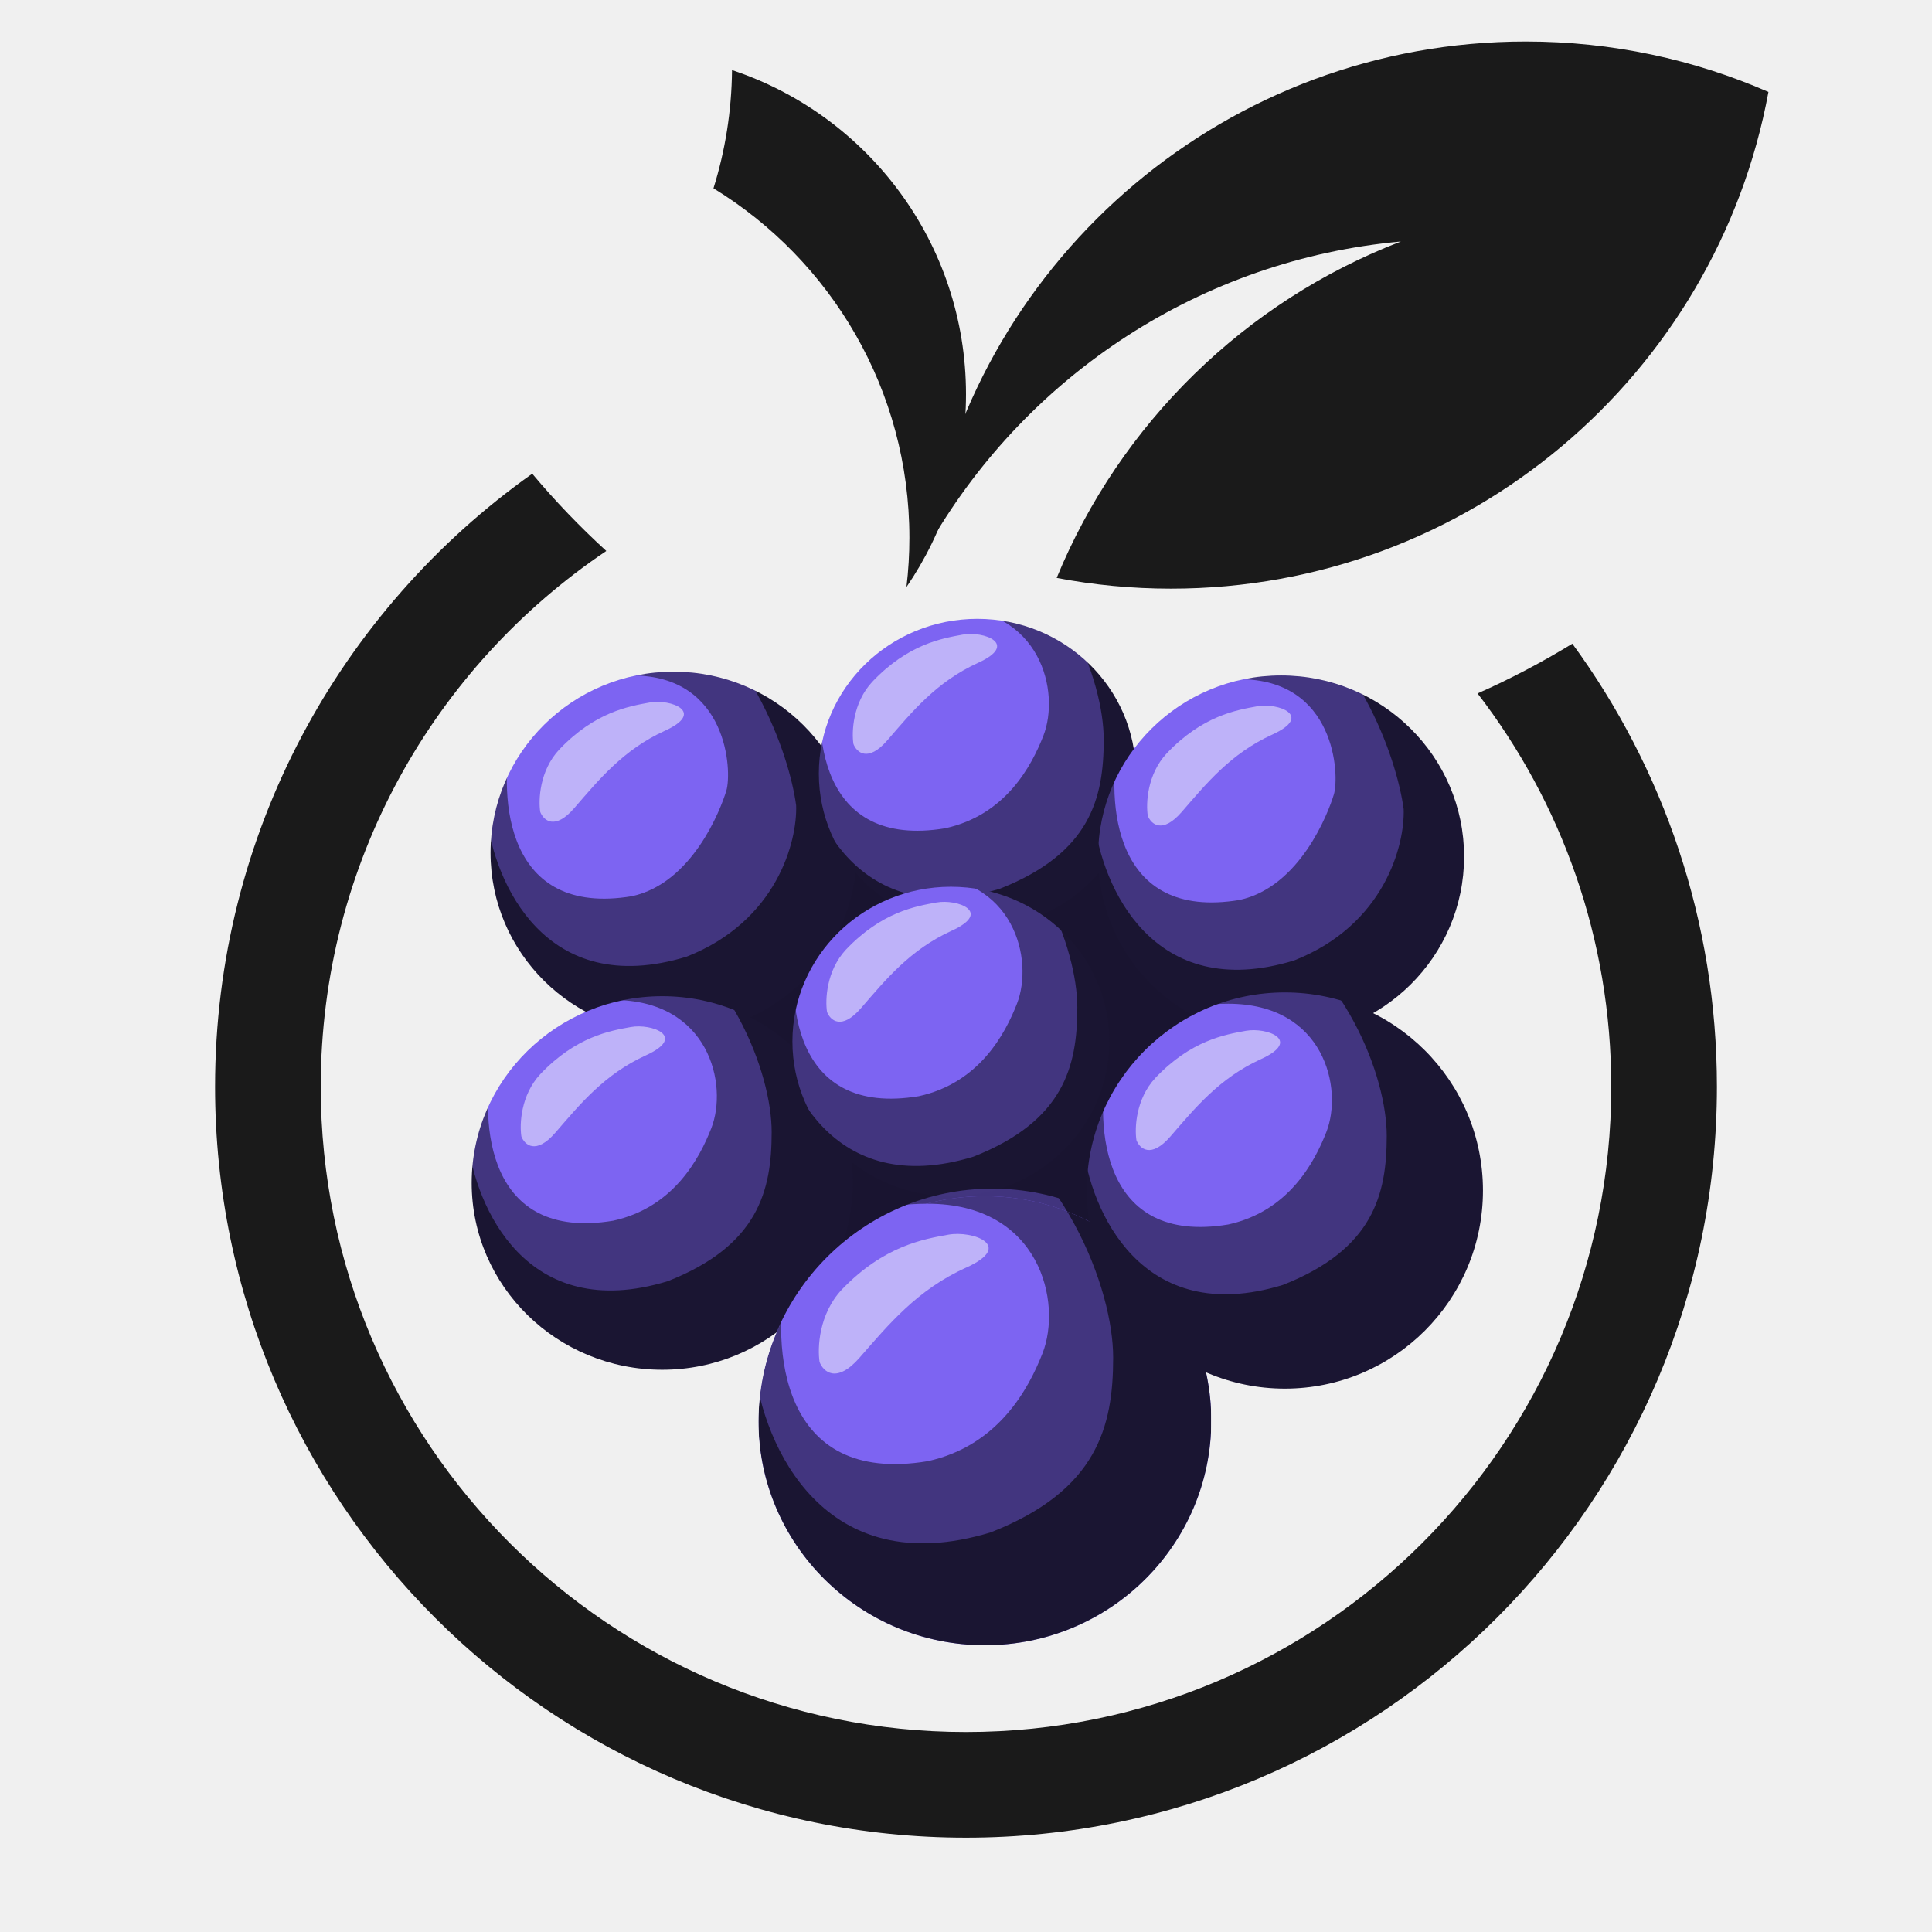
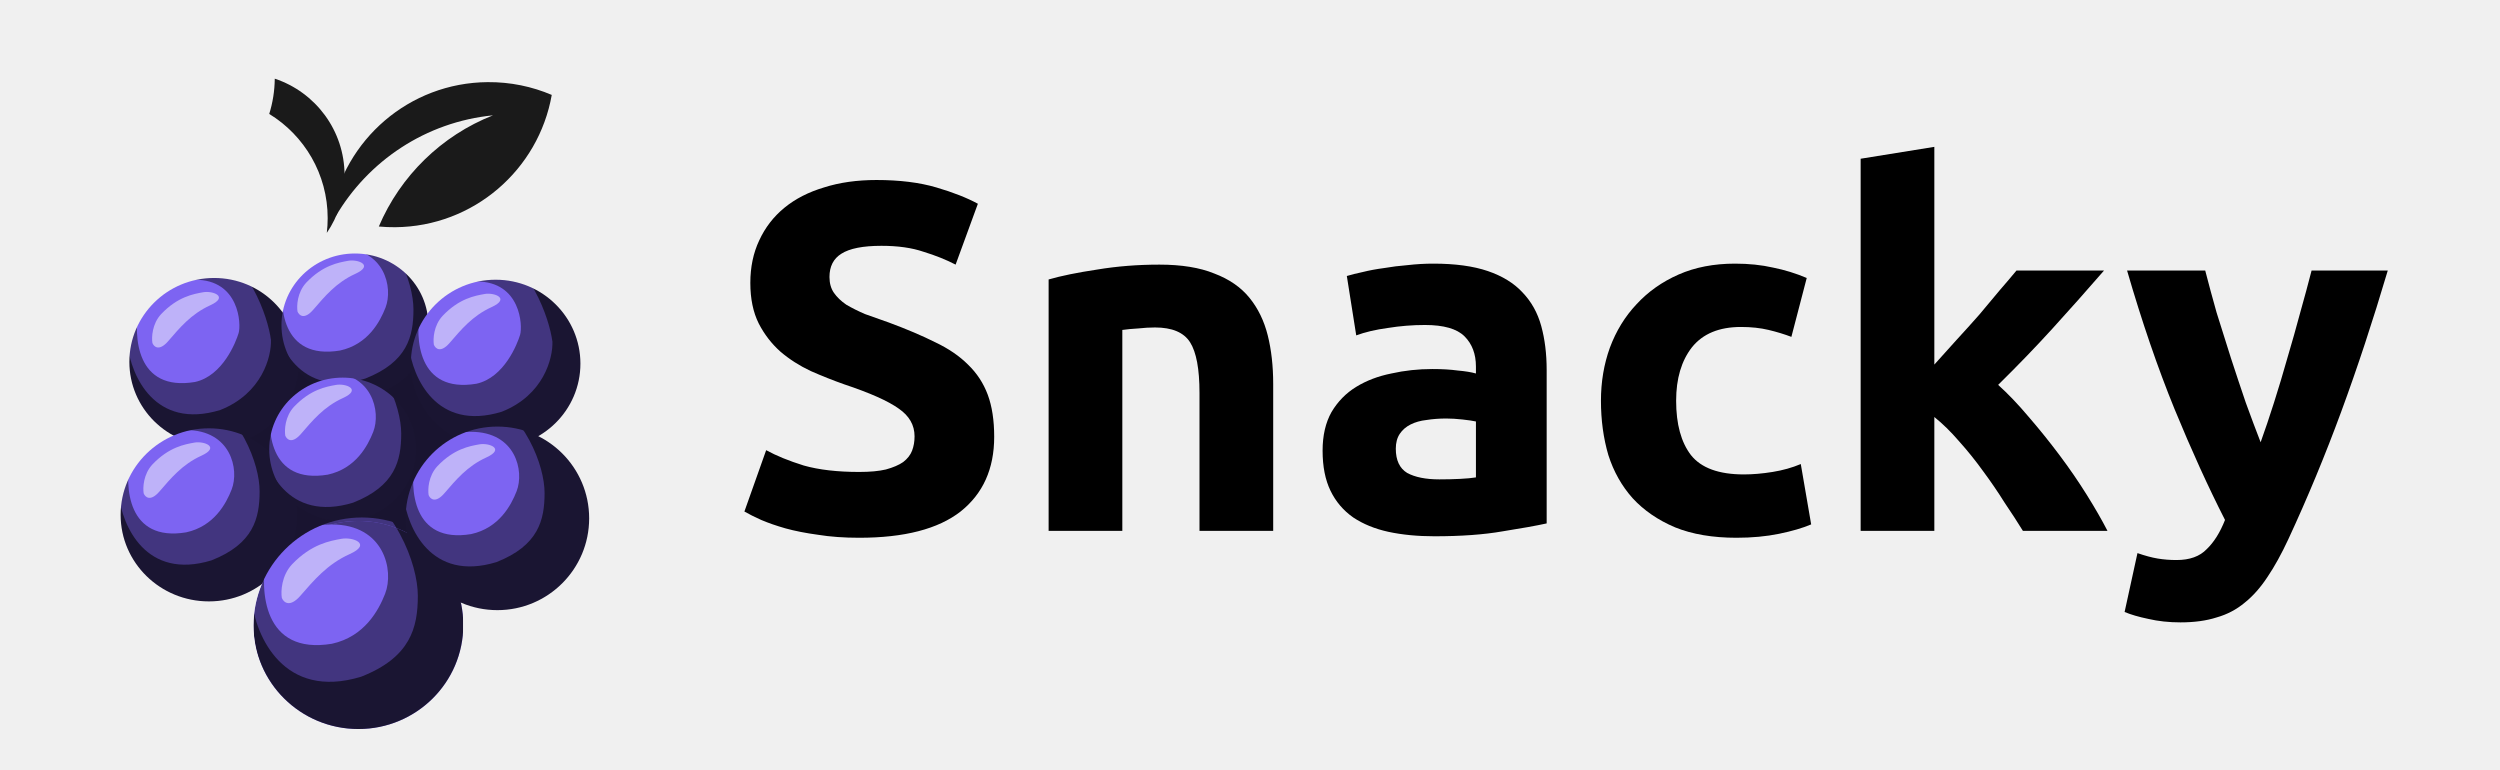
- <svg xmlns="http://www.w3.org/2000/svg" width="512" height="512" viewBox="0 0 512 512" fill="none">
-   <path fill-rule="evenodd" clip-rule="evenodd" d="M416.684 170.581C408.647 175.507 400.261 179.918 391.57 183.767C413.788 212.621 427 248.768 427 288C427 382.441 350.441 459 256 459C161.559 459 85 382.441 85 288C85 228.851 115.031 176.717 160.678 146.012C153.694 139.629 147.134 132.79 141.046 125.541C90.191 161.59 57 220.919 57 288C57 397.905 146.095 487 256 487C365.905 487 455 397.905 455 288C455 244.086 440.776 203.495 416.684 170.581Z" fill="#1A1A1A" />
-   <path fill-rule="evenodd" clip-rule="evenodd" d="M193.995 18.577C193.889 29.478 192.175 39.995 189.079 49.902C220.221 68.971 241 103.309 241 142.5C241 146.925 240.735 151.289 240.22 155.576C250.176 141.039 256 123.45 256 104.5C256 64.474 230.016 30.516 193.995 18.577Z" fill="#1A1A1A" />
-   <path fill-rule="evenodd" clip-rule="evenodd" d="M310.328 156C389.217 156 454.854 99.261 468.656 24.365C448.954 15.768 427.198 11 404.328 11C325.439 11 259.803 67.739 246 142.635C246.329 142.778 246.658 142.921 246.988 143.062C272.59 99.365 318.206 68.817 371.252 64C329.937 79.88 296.827 112.302 280.031 153.154C289.844 155.022 299.972 156 310.328 156Z" fill="#1A1A1A" />
-   <ellipse cx="251.5" cy="275" rx="67.5" ry="67" fill="#7D64F2" />
-   <ellipse cx="251.5" cy="275" rx="67.5" ry="67" fill="black" fill-opacity="0.8" />
-   <mask id="mask0_723_211" style="mask-type:alpha" maskUnits="userSpaceOnUse" x="130" y="178" width="97" height="96">
-     <ellipse cx="178.5" cy="226" rx="48.5" ry="48" fill="#7D64F2" />
+ <svg xmlns="http://www.w3.org/2000/svg" width="1430" height="440" viewBox="0 0 1430 440" fill="none">
+   <path fill-rule="evenodd" clip-rule="evenodd" d="M157.165 45C157.097 52.019 155.993 58.791 154 65.17C174.052 77.448 187.431 99.558 187.431 124.793C187.431 127.642 187.261 130.452 186.929 133.212C193.34 123.852 197.09 112.527 197.09 100.325C197.09 74.552 180.358 52.688 157.165 45Z" fill="#1A1A1A" />
+   <path fill-rule="evenodd" clip-rule="evenodd" d="M226.063 129.965C270.977 129.603 308.086 96.998 315.6 54.294C304.344 49.49 291.935 46.875 278.915 46.98C234.001 47.342 196.892 79.946 189.377 122.65C190.256 123.025 191.141 123.387 192.033 123.735C210.586 92.046 243.538 69.774 281.986 65.97C252.586 77.543 228.995 100.596 216.686 129.567C219.77 129.855 222.898 129.99 226.063 129.965Z" fill="#1A1A1A" />
+   <ellipse cx="195.5" cy="256" rx="67.5" ry="67" fill="#7D64F2" />
+   <ellipse cx="195.5" cy="256" rx="67.5" ry="67" fill="black" fill-opacity="0.8" />
+   <mask id="mask0_726_212" style="mask-type:alpha" maskUnits="userSpaceOnUse" x="74" y="159" width="97" height="96">
+     <ellipse cx="122.5" cy="207" rx="48.5" ry="48" fill="#7D64F2" />
  </mask>
-   <g mask="url(#mask0_723_211)">
-     <ellipse cx="176.5" cy="225.5" rx="56.5" ry="58.5" fill="#7D64F2" />
-     <ellipse cx="176.5" cy="225.5" rx="56.5" ry="58.5" fill="black" fill-opacity="0.79" />
-     <path opacity="0.4" d="M181.991 253.521C144.397 265.037 131 233.644 129 216.508C132.166 189.263 145.197 138.575 171.992 153.792C198.788 169.008 209.153 199.887 210.986 213.424C211.319 222.849 205.986 244.062 181.991 253.521Z" fill="#7D64F2" />
-     <path d="M167.5 237.5C133.9 243.1 132.167 211.5 135.5 195C137.667 189.667 147.1 179 167.5 179C193 179 194 204.5 192.5 209.5C191 214.5 183.5 234 167.5 237.5Z" fill="#7D64F2" />
-     <path opacity="0.5" d="M152.171 214.171C146.971 220.171 144.005 217.338 143.171 215.171C142.671 212.004 142.971 204.271 148.171 198.671C157.671 188.671 166.671 187.171 172.171 186.171C177.671 185.171 187.171 188.671 176.171 193.671C165.171 198.671 158.671 206.671 152.171 214.171Z" fill="white" />
+   <g mask="url(#mask0_726_212)">
+     <ellipse cx="120.5" cy="206.5" rx="56.5" ry="58.5" fill="#7D64F2" />
+     <ellipse cx="120.5" cy="206.5" rx="56.5" ry="58.5" fill="black" fill-opacity="0.79" />
+     <path opacity="0.4" d="M125.991 234.521C88.397 246.037 75 214.644 73 197.508C76.166 170.263 89.197 119.575 115.992 134.792C142.788 150.008 153.153 180.887 154.986 194.424C155.319 203.849 149.986 225.062 125.991 234.521Z" fill="#7D64F2" />
+     <path d="M111.5 218.5C77.9 224.1 76.166 192.5 79.5 176C81.667 170.667 91.1 160 111.5 160C137 160 138 185.5 136.5 190.5C135 195.5 127.5 215 111.5 218.5Z" fill="#7D64F2" />
+     <path opacity="0.5" d="M96.171 195.171C90.971 201.171 88.005 198.338 87.171 196.171C86.671 193.004 86.971 185.271 92.171 179.671C101.671 169.671 110.671 168.171 116.171 167.171C121.671 166.171 131.171 169.671 120.171 174.671C109.171 179.671 102.671 187.671 96.171 195.171Z" fill="white" />
  </g>
-   <mask id="mask1_723_211" style="mask-type:alpha" maskUnits="userSpaceOnUse" x="217" y="164" width="84" height="82">
-     <ellipse cx="259" cy="205" rx="42" ry="41" fill="#7D64F2" />
+   <mask id="mask1_726_212" style="mask-type:alpha" maskUnits="userSpaceOnUse" x="161" y="145" width="84" height="82">
+     <ellipse cx="203" cy="186" rx="42" ry="41" fill="#7D64F2" />
  </mask>
-   <g mask="url(#mask1_723_211)">
-     <ellipse cx="259.5" cy="207.5" rx="45.5" ry="44.5" fill="#7D64F2" />
-     <ellipse cx="259.5" cy="207.5" rx="45.5" ry="44.5" fill="black" fill-opacity="0.79" />
-     <path opacity="0.4" d="M264.991 235.521C227.397 247.037 214 215.644 212 198.508C215.166 171.263 228.197 120.575 254.992 135.792C281.788 151.008 292.5 180.5 292.5 196C292.5 211.5 288.986 226.062 264.991 235.521Z" fill="#7D64F2" />
-     <path d="M250.5 219.5C216.9 225.1 215.167 193.5 218.5 177C220.667 171.667 230.1 161 250.5 161C276 161 281 183.5 276.5 195C273.37 203 266.5 216 250.5 219.5Z" fill="#7D64F2" />
-     <path opacity="0.5" d="M235.171 196.171C229.971 202.171 227.005 199.338 226.171 197.171C225.671 194.004 225.971 186.271 231.171 180.671C240.671 170.671 249.671 169.171 255.171 168.171C260.671 167.171 270.171 170.671 259.171 175.671C248.171 180.671 241.671 188.671 235.171 196.171Z" fill="white" />
+   <g mask="url(#mask1_726_212)">
+     <ellipse cx="203.5" cy="188.5" rx="45.5" ry="44.5" fill="#7D64F2" />
+     <ellipse cx="203.5" cy="188.5" rx="45.5" ry="44.5" fill="black" fill-opacity="0.79" />
+     <path opacity="0.4" d="M208.991 216.521C171.397 228.037 158 196.644 156 179.508C159.166 152.263 172.197 101.575 198.992 116.792C225.788 132.008 236.5 161.5 236.5 177C236.5 192.5 232.986 207.062 208.991 216.521Z" fill="#7D64F2" />
+     <path d="M194.5 200.5C160.9 206.1 159.167 174.5 162.5 158C164.667 152.667 174.1 142 194.5 142C220 142 225 164.5 220.5 176C217.37 184 210.5 197 194.5 200.5Z" fill="#7D64F2" />
+     <path opacity="0.5" d="M179.171 177.171C173.971 183.171 171.005 180.338 170.171 178.171C169.671 175.004 169.971 167.271 175.171 161.671C184.671 151.671 193.671 150.171 199.171 149.171C204.671 148.171 214.171 151.671 203.171 156.671C192.171 161.671 185.671 169.671 179.171 177.171Z" fill="white" />
  </g>
-   <mask id="mask2_723_211" style="mask-type:alpha" maskUnits="userSpaceOnUse" x="125" y="264" width="101" height="99">
-     <ellipse cx="175.5" cy="313.5" rx="50.5" ry="49.5" fill="#7D64F2" />
+   <mask id="mask2_726_212" style="mask-type:alpha" maskUnits="userSpaceOnUse" x="69" y="245" width="101" height="99">
+     <ellipse cx="119.5" cy="294.5" rx="50.5" ry="49.5" fill="#7D64F2" />
  </mask>
-   <g mask="url(#mask2_723_211)">
-     <ellipse cx="171.5" cy="311.5" rx="56.5" ry="58.5" fill="#7D64F2" />
-     <ellipse cx="171.5" cy="311.5" rx="56.5" ry="58.5" fill="black" fill-opacity="0.79" />
-     <path opacity="0.4" d="M176.991 339.521C139.397 351.037 126 319.644 124 302.508C127.166 275.263 140.197 224.575 166.992 239.792C193.788 255.008 204.5 284.5 204.5 300C204.5 315.5 200.986 330.062 176.991 339.521Z" fill="#7D64F2" />
-     <path d="M162.5 323.5C128.9 329.1 127.167 297.5 130.5 281C132.667 275.667 142.1 265 162.5 265C188 265 193 287.5 188.5 299C185.37 307 178.5 320 162.5 323.5Z" fill="#7D64F2" />
-     <path opacity="0.5" d="M147.171 300.171C141.971 306.171 139.005 303.338 138.171 301.171C137.671 298.004 137.971 290.271 143.171 284.671C152.671 274.671 161.671 273.171 167.171 272.171C172.671 271.171 182.171 274.671 171.171 279.671C160.171 284.671 153.671 292.671 147.171 300.171Z" fill="white" />
+   <g mask="url(#mask2_726_212)">
+     <ellipse cx="115.5" cy="292.5" rx="56.5" ry="58.5" fill="#7D64F2" />
+     <ellipse cx="115.5" cy="292.5" rx="56.5" ry="58.5" fill="black" fill-opacity="0.79" />
+     <path opacity="0.4" d="M120.991 320.521C83.397 332.037 70 300.644 68 283.508C71.166 256.263 84.197 205.575 110.992 220.792C137.788 236.008 148.5 265.5 148.5 281C148.5 296.5 144.986 311.062 120.991 320.521Z" fill="#7D64F2" />
+     <path d="M106.5 304.5C72.9 310.1 71.166 278.5 74.5 262C76.667 256.667 86.1 246 106.5 246C132 246 137 268.5 132.5 280C129.37 288 122.5 301 106.5 304.5Z" fill="#7D64F2" />
+     <path opacity="0.5" d="M91.171 281.171C85.971 287.171 83.005 284.338 82.171 282.171C81.671 279.004 81.971 271.271 87.171 265.671C96.671 255.671 105.671 254.171 111.171 253.171C116.671 252.171 126.171 255.671 115.171 260.671C104.171 265.671 97.671 273.671 91.171 281.171Z" fill="white" />
  </g>
-   <mask id="mask3_723_211" style="mask-type:alpha" maskUnits="userSpaceOnUse" x="291" y="179" width="97" height="96">
-     <ellipse cx="339.5" cy="227" rx="48.5" ry="48" fill="#7D64F2" />
+   <mask id="mask3_726_212" style="mask-type:alpha" maskUnits="userSpaceOnUse" x="235" y="160" width="97" height="96">
+     <ellipse cx="283.5" cy="208" rx="48.5" ry="48" fill="#7D64F2" />
  </mask>
-   <g mask="url(#mask3_723_211)">
-     <ellipse cx="337.5" cy="226.5" rx="56.5" ry="58.5" fill="#7D64F2" />
-     <ellipse cx="337.5" cy="226.5" rx="56.5" ry="58.5" fill="black" fill-opacity="0.79" />
-     <path opacity="0.4" d="M342.991 254.521C305.397 266.037 292 234.644 290 217.508C293.166 190.263 306.197 139.575 332.992 154.792C359.788 170.008 370.153 200.887 371.986 214.424C372.319 223.849 366.986 245.062 342.991 254.521Z" fill="#7D64F2" />
-     <path d="M328.5 238.5C294.9 244.1 293.167 212.5 296.5 196C298.667 190.667 308.1 180 328.5 180C354 180 355 205.5 353.5 210.5C352 215.5 344.5 235 328.5 238.5Z" fill="#7D64F2" />
-     <path opacity="0.5" d="M313.171 215.171C307.971 221.171 305.005 218.338 304.171 216.171C303.671 213.004 303.971 205.271 309.171 199.671C318.671 189.671 327.671 188.171 333.171 187.171C338.671 186.171 348.171 189.671 337.171 194.671C326.171 199.671 319.671 207.671 313.171 215.171Z" fill="white" />
+   <g mask="url(#mask3_726_212)">
+     <ellipse cx="281.5" cy="207.5" rx="56.5" ry="58.5" fill="#7D64F2" />
+     <ellipse cx="281.5" cy="207.5" rx="56.5" ry="58.5" fill="black" fill-opacity="0.79" />
+     <path opacity="0.4" d="M286.991 235.521C249.397 247.037 236 215.644 234 198.508C237.166 171.263 250.197 120.575 276.992 135.792C303.788 151.008 314.153 181.887 315.986 195.424C316.319 204.849 310.986 226.062 286.991 235.521Z" fill="#7D64F2" />
+     <path d="M272.5 219.5C238.9 225.1 237.167 193.5 240.5 177C242.667 171.667 252.1 161 272.5 161C298 161 299 186.5 297.5 191.5C296 196.5 288.5 216 272.5 219.5Z" fill="#7D64F2" />
+     <path opacity="0.5" d="M257.171 196.171C251.971 202.171 249.005 199.338 248.171 197.171C247.671 194.004 247.971 186.271 253.171 180.671C262.671 170.671 271.671 169.171 277.171 168.171C282.671 167.171 292.171 170.671 281.171 175.671C270.171 180.671 263.671 188.671 257.171 196.171Z" fill="white" />
  </g>
-   <mask id="mask4_723_211" style="mask-type:alpha" maskUnits="userSpaceOnUse" x="210" y="235" width="84" height="82">
-     <ellipse cx="252" cy="276" rx="42" ry="41" fill="#7D64F2" />
+   <mask id="mask4_726_212" style="mask-type:alpha" maskUnits="userSpaceOnUse" x="154" y="216" width="84" height="82">
+     <ellipse cx="196" cy="257" rx="42" ry="41" fill="#7D64F2" />
  </mask>
-   <g mask="url(#mask4_723_211)">
-     <ellipse cx="252.5" cy="278.5" rx="45.5" ry="44.5" fill="#7D64F2" />
-     <ellipse cx="252.5" cy="278.5" rx="45.5" ry="44.5" fill="black" fill-opacity="0.79" />
-     <path opacity="0.4" d="M257.991 306.521C220.397 318.037 207 286.644 205 269.508C208.166 242.263 221.197 191.575 247.992 206.792C274.788 222.008 285.5 251.5 285.5 267C285.5 282.5 281.986 297.062 257.991 306.521Z" fill="#7D64F2" />
-     <path d="M243.5 290.5C209.9 296.1 208.167 264.5 211.5 248C213.667 242.667 223.1 232 243.5 232C269 232 274 254.5 269.5 266C266.37 274 259.5 287 243.5 290.5Z" fill="#7D64F2" />
-     <path opacity="0.5" d="M228.171 267.171C222.971 273.171 220.005 270.338 219.171 268.171C218.671 265.004 218.971 257.271 224.171 251.671C233.671 241.671 242.671 240.171 248.171 239.171C253.671 238.171 263.171 241.671 252.171 246.671C241.171 251.671 234.671 259.671 228.171 267.171Z" fill="white" />
+   <g mask="url(#mask4_726_212)">
+     <ellipse cx="196.5" cy="259.5" rx="45.5" ry="44.5" fill="#7D64F2" />
+     <ellipse cx="196.5" cy="259.5" rx="45.5" ry="44.5" fill="black" fill-opacity="0.79" />
+     <path opacity="0.4" d="M201.991 287.521C164.397 299.037 151 267.644 149 250.508C152.166 223.263 165.197 172.575 191.992 187.792C218.788 203.008 229.5 232.5 229.5 248C229.5 263.5 225.986 278.062 201.991 287.521Z" fill="#7D64F2" />
+     <path d="M187.5 271.5C153.9 277.1 152.167 245.5 155.5 229C157.667 223.667 167.1 213 187.5 213C213 213 218 235.5 213.5 247C210.37 255 203.5 268 187.5 271.5Z" fill="#7D64F2" />
+     <path opacity="0.5" d="M172.171 248.171C166.971 254.171 164.005 251.338 163.171 249.171C162.671 246.004 162.971 238.271 168.171 232.671C177.671 222.671 186.671 221.171 192.171 220.171C197.671 219.171 207.171 222.671 196.171 227.671C185.171 232.671 178.671 240.671 172.171 248.171Z" fill="white" />
  </g>
-   <g clip-path="url(#clip0_723_211)">
-     <mask id="mask5_723_211" style="mask-type:alpha" maskUnits="userSpaceOnUse" x="201" y="315" width="124" height="124">
-       <circle cx="263" cy="377" r="62" fill="#7D64F2" />
+   <g clip-path="url(#clip0_726_212)">
+     <mask id="mask5_726_212" style="mask-type:alpha" maskUnits="userSpaceOnUse" x="145" y="296" width="124" height="124">
+       <circle cx="207" cy="358" r="62" fill="#7D64F2" />
    </mask>
-     <g mask="url(#mask5_723_211)">
-       <ellipse cx="261" cy="376.5" rx="60" ry="59.5" fill="#7D64F2" />
-       <ellipse cx="261" cy="376.5" rx="60" ry="59.5" fill="black" fill-opacity="0.79" />
-       <path opacity="0.4" d="M262.536 406.096C218.171 419.586 202.36 382.812 200 362.738C203.736 330.822 219.115 271.445 250.736 289.27C282.358 307.095 295 341.643 295 359.8C295 377.957 290.854 395.016 262.536 406.096Z" fill="#7D64F2" />
-       <path d="M245.839 387.234C206.51 393.766 204.481 356.908 208.383 337.662C210.919 331.442 221.961 319 245.839 319C275.686 319 281.539 345.244 276.272 358.657C272.608 367.989 264.567 383.152 245.839 387.234Z" fill="#7D64F2" />
-       <path opacity="0.5" d="M227.791 359.808C221.673 366.796 218.182 363.496 217.202 360.973C216.613 357.285 216.966 348.279 223.085 341.757C234.262 330.111 244.852 328.364 251.323 327.199C257.794 326.035 268.972 330.111 256.03 335.934C243.087 341.757 235.439 351.073 227.791 359.808Z" fill="white" />
+     <g mask="url(#mask5_726_212)">
+       <ellipse cx="205" cy="357.5" rx="60" ry="59.5" fill="#7D64F2" />
+       <ellipse cx="205" cy="357.5" rx="60" ry="59.5" fill="black" fill-opacity="0.79" />
+       <path opacity="0.4" d="M206.536 387.096C162.171 400.586 146.36 363.812 144 343.738C147.736 311.822 163.115 252.445 194.736 270.27C226.358 288.095 239 322.643 239 340.8C239 358.957 234.854 376.016 206.536 387.096Z" fill="#7D64F2" />
+       <path d="M189.839 368.234C150.51 374.766 148.481 337.908 152.383 318.662C154.919 312.442 165.961 300 189.839 300C219.686 300 225.539 326.244 220.272 339.657C216.608 348.989 208.567 364.152 189.839 368.234Z" fill="#7D64F2" />
+       <path opacity="0.5" d="M171.791 340.808C165.673 347.796 162.182 344.496 161.202 341.973C160.613 338.285 160.966 329.279 167.085 322.757C178.262 311.111 188.852 309.364 195.323 308.199C201.794 307.035 212.972 311.111 200.03 316.934C187.087 322.757 179.439 332.073 171.791 340.808Z" fill="white" />
    </g>
  </g>
-   <mask id="mask6_723_211" style="mask-type:alpha" maskUnits="userSpaceOnUse" x="288" y="263" width="105" height="105">
-     <circle cx="340.5" cy="315.5" r="52.5" fill="#7D64F2" />
+   <mask id="mask6_726_212" style="mask-type:alpha" maskUnits="userSpaceOnUse" x="232" y="244" width="105" height="105">
+     <circle cx="284.5" cy="296.5" r="52.5" fill="#7D64F2" />
  </mask>
-   <g mask="url(#mask6_723_211)">
-     <ellipse cx="337" cy="315" rx="59" ry="61" fill="#7D64F2" />
-     <ellipse cx="337" cy="315" rx="59" ry="61" fill="black" fill-opacity="0.79" />
-     <path opacity="0.4" d="M339.991 340.521C302.397 352.037 289 320.644 287 303.508C290.166 276.263 303.197 225.575 329.992 240.792C356.788 256.008 367.5 285.5 367.5 301C367.5 316.5 363.986 331.062 339.991 340.521Z" fill="#7D64F2" />
-     <path d="M325.5 324.5C291.9 330.1 290.167 298.5 293.5 282C295.667 276.667 305.1 266 325.5 266C351 266 356 288.5 351.5 300C348.37 308 341.5 321 325.5 324.5Z" fill="#7D64F2" />
-     <path opacity="0.5" d="M310.171 301.171C304.971 307.171 302.005 304.338 301.171 302.171C300.671 299.004 300.971 291.271 306.171 285.671C315.671 275.671 324.671 274.171 330.171 273.171C335.671 272.171 345.171 275.671 334.171 280.671C323.171 285.671 316.671 293.671 310.171 301.171Z" fill="white" />
+   <g mask="url(#mask6_726_212)">
+     <ellipse cx="281" cy="296" rx="59" ry="61" fill="#7D64F2" />
+     <ellipse cx="281" cy="296" rx="59" ry="61" fill="black" fill-opacity="0.79" />
+     <path opacity="0.4" d="M283.991 321.521C246.397 333.037 233 301.644 231 284.508C234.166 257.263 247.197 206.575 273.992 221.792C300.788 237.008 311.5 266.5 311.5 282C311.5 297.5 307.986 312.062 283.991 321.521Z" fill="#7D64F2" />
+     <path d="M269.5 305.5C235.9 311.1 234.167 279.5 237.5 263C239.667 257.667 249.1 247 269.5 247C295 247 300 269.5 295.5 281C292.37 289 285.5 302 269.5 305.5Z" fill="#7D64F2" />
+     <path opacity="0.5" d="M254.171 282.171C248.971 288.171 246.005 285.338 245.171 283.171C244.671 280.004 244.971 272.271 250.171 266.671C259.671 256.671 268.671 255.171 274.171 254.171C279.671 253.171 289.171 256.671 278.171 261.671C267.171 266.671 260.671 274.671 254.171 282.171Z" fill="white" />
  </g>
+   <path d="M491.438 269.956C497.662 269.956 502.755 269.485 506.716 268.541C510.866 267.409 514.167 265.994 516.619 264.296C519.071 262.409 520.769 260.239 521.712 257.786C522.655 255.333 523.127 252.597 523.127 249.578C523.127 243.162 520.109 237.879 514.073 233.727C508.037 229.387 497.662 224.764 482.949 219.858C476.536 217.594 470.123 215.047 463.71 212.216C457.296 209.197 451.543 205.518 446.45 201.178C441.357 196.649 437.208 191.272 434.001 185.045C430.794 178.629 429.191 170.893 429.191 161.836C429.191 152.778 430.889 144.665 434.284 137.494C437.679 130.135 442.489 123.908 448.714 118.814C454.938 113.719 462.483 109.851 471.349 107.209C480.214 104.379 490.212 102.964 501.34 102.964C514.544 102.964 525.956 104.379 535.576 107.209C545.196 110.04 553.118 113.153 559.343 116.549L546.611 151.363C541.141 148.533 535.01 146.08 528.22 144.004C521.618 141.74 513.601 140.608 504.17 140.608C493.607 140.608 485.967 142.117 481.252 145.136C476.725 147.967 474.461 152.401 474.461 158.439C474.461 162.024 475.31 165.043 477.008 167.496C478.705 169.949 481.063 172.214 484.081 174.289C487.288 176.176 490.872 177.969 494.833 179.667C498.983 181.177 503.51 182.78 508.414 184.479C518.6 188.253 527.465 192.026 535.01 195.8C542.555 199.385 548.78 203.631 553.684 208.537C558.777 213.443 562.55 219.198 565.002 225.802C567.454 232.407 568.68 240.426 568.68 249.861C568.68 268.164 562.267 282.41 549.44 292.599C536.614 302.6 517.279 307.6 491.438 307.6C482.761 307.6 474.933 307.034 467.954 305.902C460.974 304.959 454.75 303.732 449.28 302.223C443.998 300.713 439.377 299.109 435.416 297.411C431.643 295.713 428.436 294.109 425.796 292.599L438.245 257.503C444.092 260.71 451.26 263.635 459.748 266.277C468.425 268.73 478.988 269.956 491.438 269.956Z" fill="black" />
+   <path d="M599.812 159.854C606.98 157.779 616.223 155.892 627.54 154.194C638.858 152.307 650.741 151.363 663.191 151.363C675.829 151.363 686.297 153.061 694.597 156.458C703.085 159.666 709.781 164.289 714.686 170.327C719.59 176.365 723.08 183.535 725.154 191.838C727.229 200.14 728.267 209.386 728.267 219.575V303.638H686.109V224.67C686.109 211.084 684.317 201.461 680.733 195.8C677.149 190.139 670.453 187.309 660.644 187.309C657.626 187.309 654.42 187.498 651.024 187.875C647.629 188.064 644.611 188.347 641.97 188.724V303.638H599.812V159.854Z" fill="black" />
+   <path d="M823.297 274.202C827.447 274.202 831.408 274.108 835.18 273.919C838.953 273.73 841.971 273.447 844.234 273.07V241.086C842.537 240.709 839.99 240.332 836.595 239.954C833.2 239.577 830.087 239.388 827.258 239.388C823.297 239.388 819.524 239.671 815.94 240.237C812.545 240.615 809.527 241.464 806.886 242.785C804.246 244.105 802.171 245.898 800.662 248.162C799.153 250.427 798.398 253.257 798.398 256.653C798.398 263.258 800.567 267.881 804.906 270.522C809.433 272.975 815.563 274.202 823.297 274.202ZM819.902 150.797C832.351 150.797 842.725 152.212 851.025 155.043C859.324 157.873 865.926 161.93 870.831 167.213C875.924 172.497 879.507 178.912 881.582 186.46C883.657 194.008 884.695 202.404 884.695 211.65V299.392C878.659 300.713 870.265 302.223 859.513 303.921C848.761 305.808 835.746 306.751 820.467 306.751C810.847 306.751 802.076 305.902 794.154 304.204C786.42 302.506 779.724 299.77 774.065 295.996C768.407 292.033 764.068 286.939 761.05 280.712C758.032 274.485 756.523 266.843 756.523 257.786C756.523 249.106 758.221 241.747 761.616 235.709C765.2 229.67 769.916 224.859 775.763 221.274C781.61 217.689 788.307 215.141 795.852 213.632C803.397 211.933 811.225 211.084 819.336 211.084C824.806 211.084 829.616 211.367 833.766 211.933C838.104 212.311 841.594 212.877 844.234 213.632V209.669C844.234 202.499 842.065 196.744 837.727 192.404C833.388 188.064 825.843 185.894 815.092 185.894C807.924 185.894 800.85 186.46 793.871 187.592C786.892 188.536 780.856 189.951 775.763 191.838L770.387 157.873C772.839 157.118 775.857 156.364 779.441 155.609C783.214 154.665 787.269 153.911 791.608 153.344C795.946 152.59 800.473 152.024 805.189 151.646C810.093 151.08 814.997 150.797 819.902 150.797Z" fill="black" />
+   <path d="M915.743 229.199C915.743 218.443 917.441 208.348 920.836 198.914C924.42 189.29 929.513 180.988 936.115 174.006C942.716 166.836 950.733 161.175 960.164 157.024C969.596 152.873 980.347 150.797 992.419 150.797C1000.34 150.797 1007.6 151.552 1014.21 153.061C1020.81 154.382 1027.22 156.364 1033.45 159.005L1024.67 192.687C1020.71 191.177 1016.38 189.856 1011.66 188.724C1006.94 187.592 1001.66 187.026 995.815 187.026C983.365 187.026 974.028 190.894 967.804 198.631C961.768 206.367 958.75 216.556 958.75 229.199C958.75 242.596 961.579 252.974 967.238 260.333C973.085 267.692 983.177 271.371 997.512 271.371C1002.61 271.371 1008.08 270.9 1013.92 269.956C1019.77 269.013 1025.15 267.503 1030.05 265.428L1035.99 299.958C1031.09 302.034 1024.96 303.827 1017.6 305.336C1010.24 306.846 1002.13 307.6 993.268 307.6C979.687 307.6 967.992 305.619 958.184 301.657C948.375 297.505 940.264 291.939 933.851 284.957C927.626 277.976 923.005 269.768 919.987 260.333C917.158 250.71 915.743 240.332 915.743 229.199Z" fill="black" />
+   <path d="M1106.44 208.537C1110.59 204.008 1114.84 199.291 1119.18 194.385C1123.7 189.479 1128.04 184.667 1132.19 179.95C1136.34 175.044 1140.21 170.421 1143.79 166.081C1147.56 161.741 1150.77 157.967 1153.41 154.76H1203.49C1193.5 166.27 1183.69 177.308 1174.07 187.875C1164.64 198.253 1154.26 209.009 1142.94 220.142C1148.6 225.236 1154.45 231.369 1160.49 238.539C1166.52 245.521 1172.37 252.785 1178.03 260.333C1183.69 267.881 1188.87 275.428 1193.59 282.976C1198.31 290.524 1202.27 297.411 1205.47 303.638H1157.09C1154.07 298.732 1150.58 293.354 1146.62 287.505C1142.85 281.467 1138.79 275.523 1134.46 269.673C1130.12 263.635 1125.5 257.88 1120.59 252.408C1115.88 246.936 1111.16 242.313 1106.44 238.539V303.638H1064.29V90.793L1106.44 84V208.537Z" fill="black" />
+   <path d="M1365.8 154.76C1357.31 183.441 1348.44 210.33 1339.2 235.426C1329.96 260.522 1319.87 284.863 1308.92 308.45C1304.96 316.941 1301 324.111 1297.04 329.96C1293.08 335.999 1288.74 340.905 1284.03 344.678C1279.31 348.641 1273.93 351.471 1267.9 353.17C1262.05 355.057 1255.17 356 1247.24 356C1240.64 356 1234.51 355.34 1228.85 354.019C1223.38 352.887 1218.86 351.566 1215.27 350.056L1222.63 316.375C1226.97 317.884 1230.83 318.922 1234.23 319.488C1237.62 320.054 1241.21 320.337 1244.98 320.337C1252.53 320.337 1258.28 318.262 1262.24 314.11C1266.39 310.148 1269.88 304.581 1272.71 297.411C1263.09 278.542 1253.47 257.408 1243.85 234.01C1234.23 210.424 1225.17 184.007 1216.69 154.76H1261.39C1263.28 162.119 1265.45 170.138 1267.9 178.818C1270.54 187.309 1273.27 195.989 1276.1 204.857C1278.93 213.537 1281.76 222.028 1284.59 230.331C1287.61 238.633 1290.44 246.181 1293.08 252.974C1295.53 246.181 1298.08 238.633 1300.72 230.331C1303.36 222.028 1305.91 213.537 1308.36 204.857C1311 195.989 1313.45 187.309 1315.72 178.818C1318.17 170.138 1320.34 162.119 1322.22 154.76H1365.8Z" fill="black" />
  <defs>
-     <clipPath id="clip0_723_211">
-       <rect width="124" height="129" fill="white" transform="translate(197 314)" />
+     <clipPath id="clip0_726_212">
+       <rect width="124" height="129" fill="white" transform="translate(141 295)" />
    </clipPath>
  </defs>
</svg>
